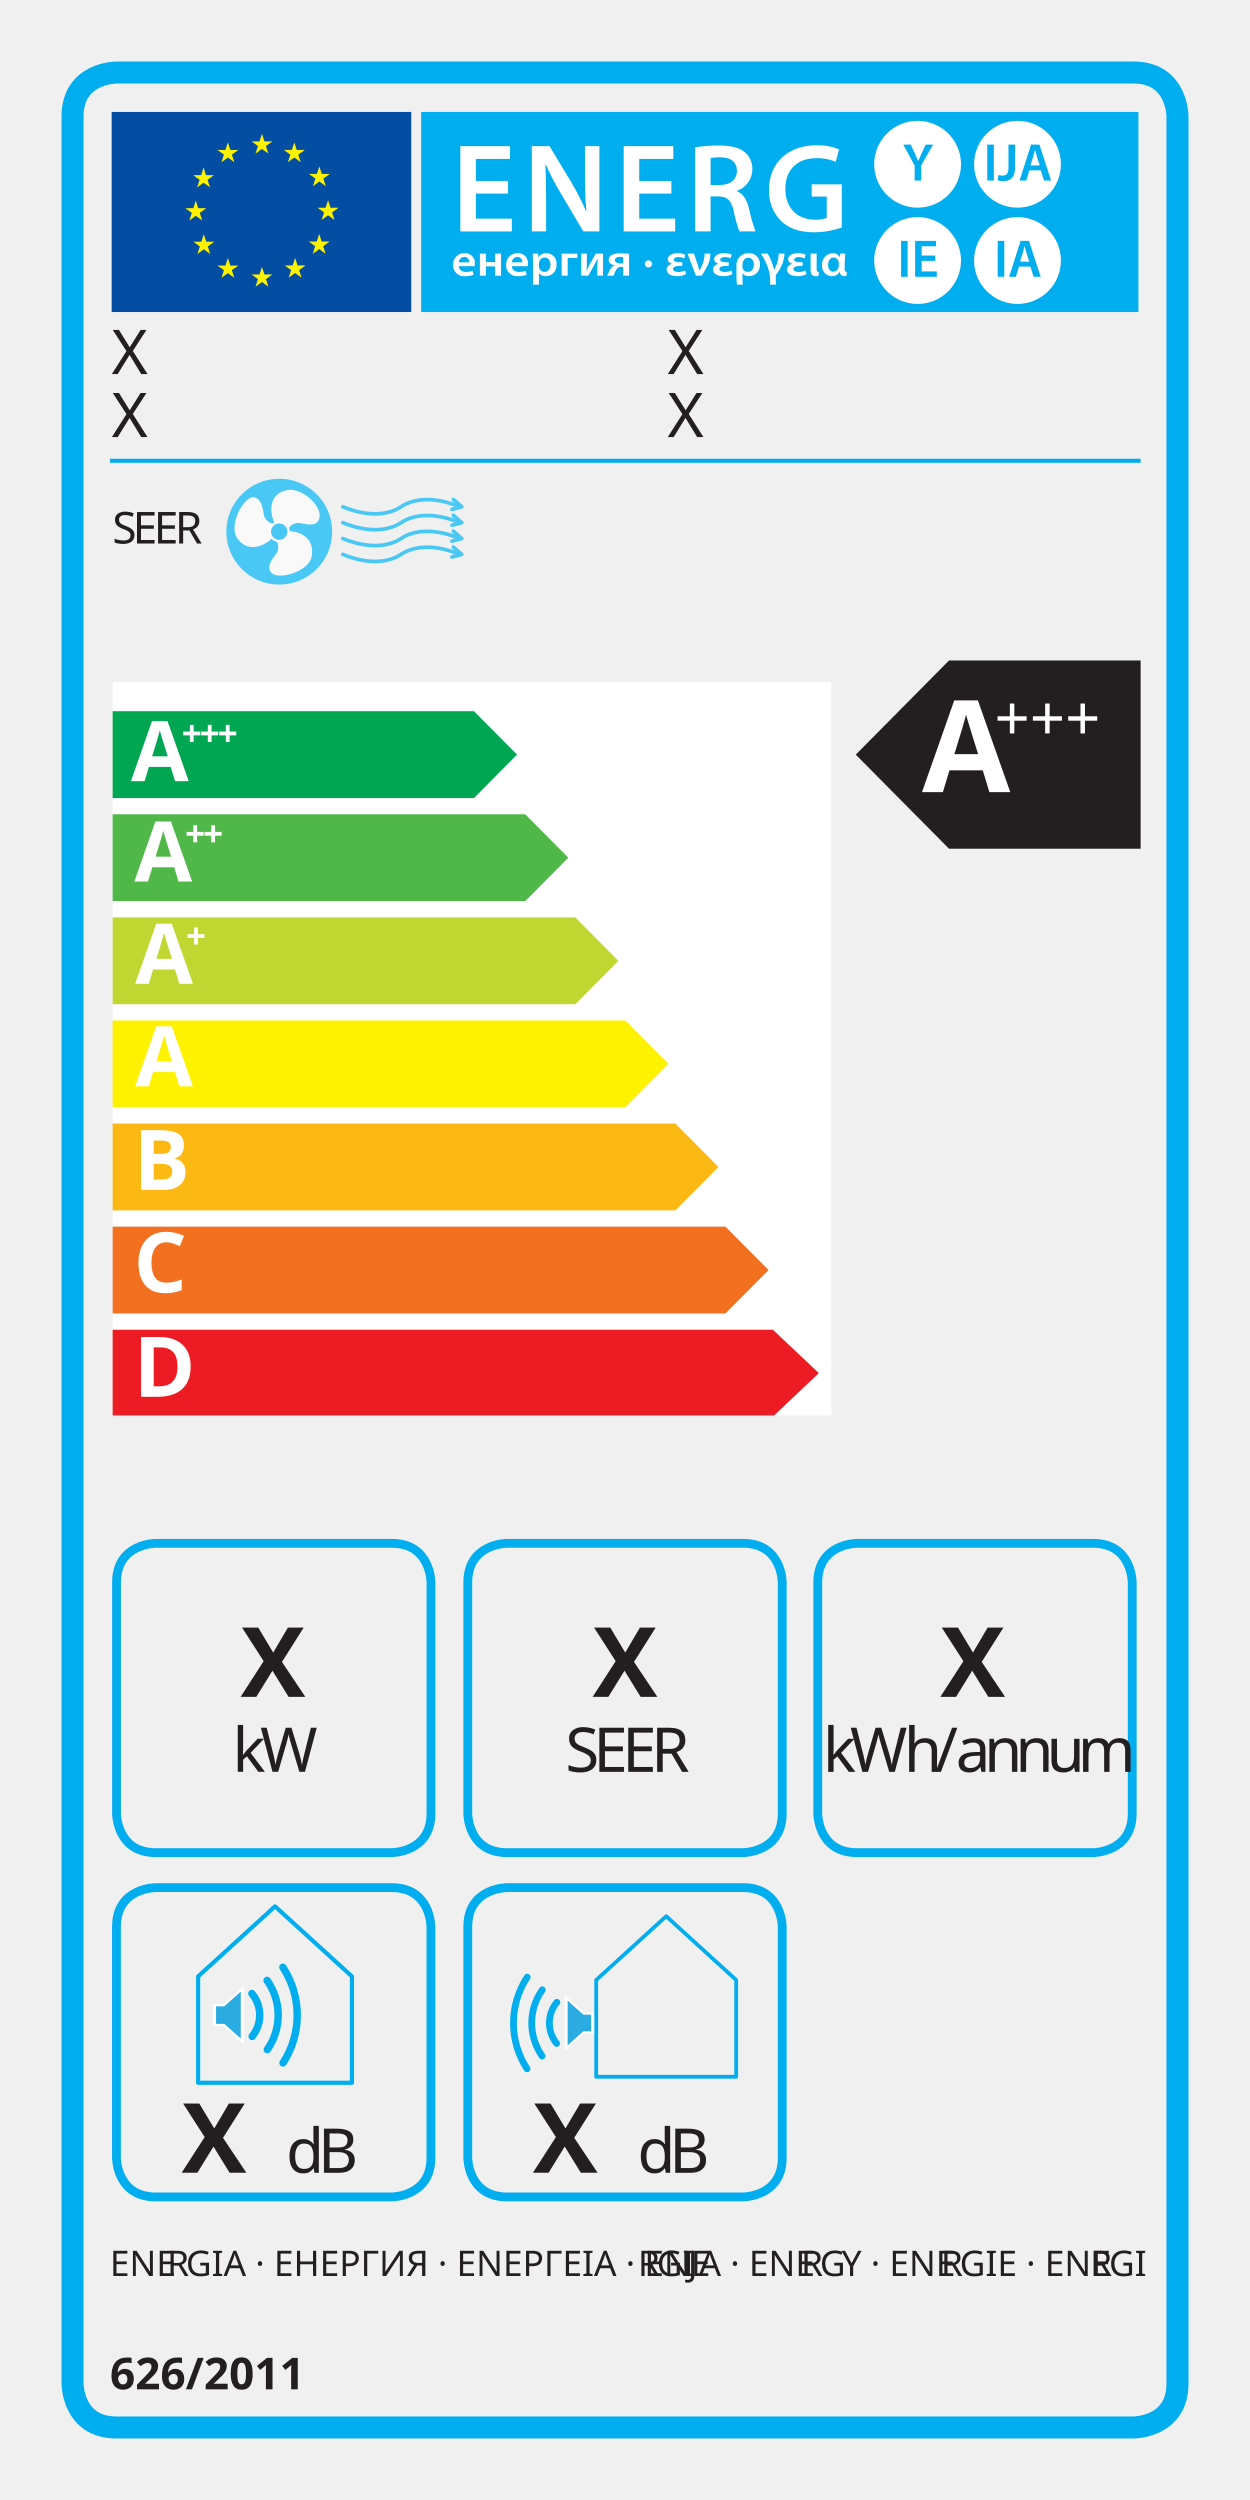
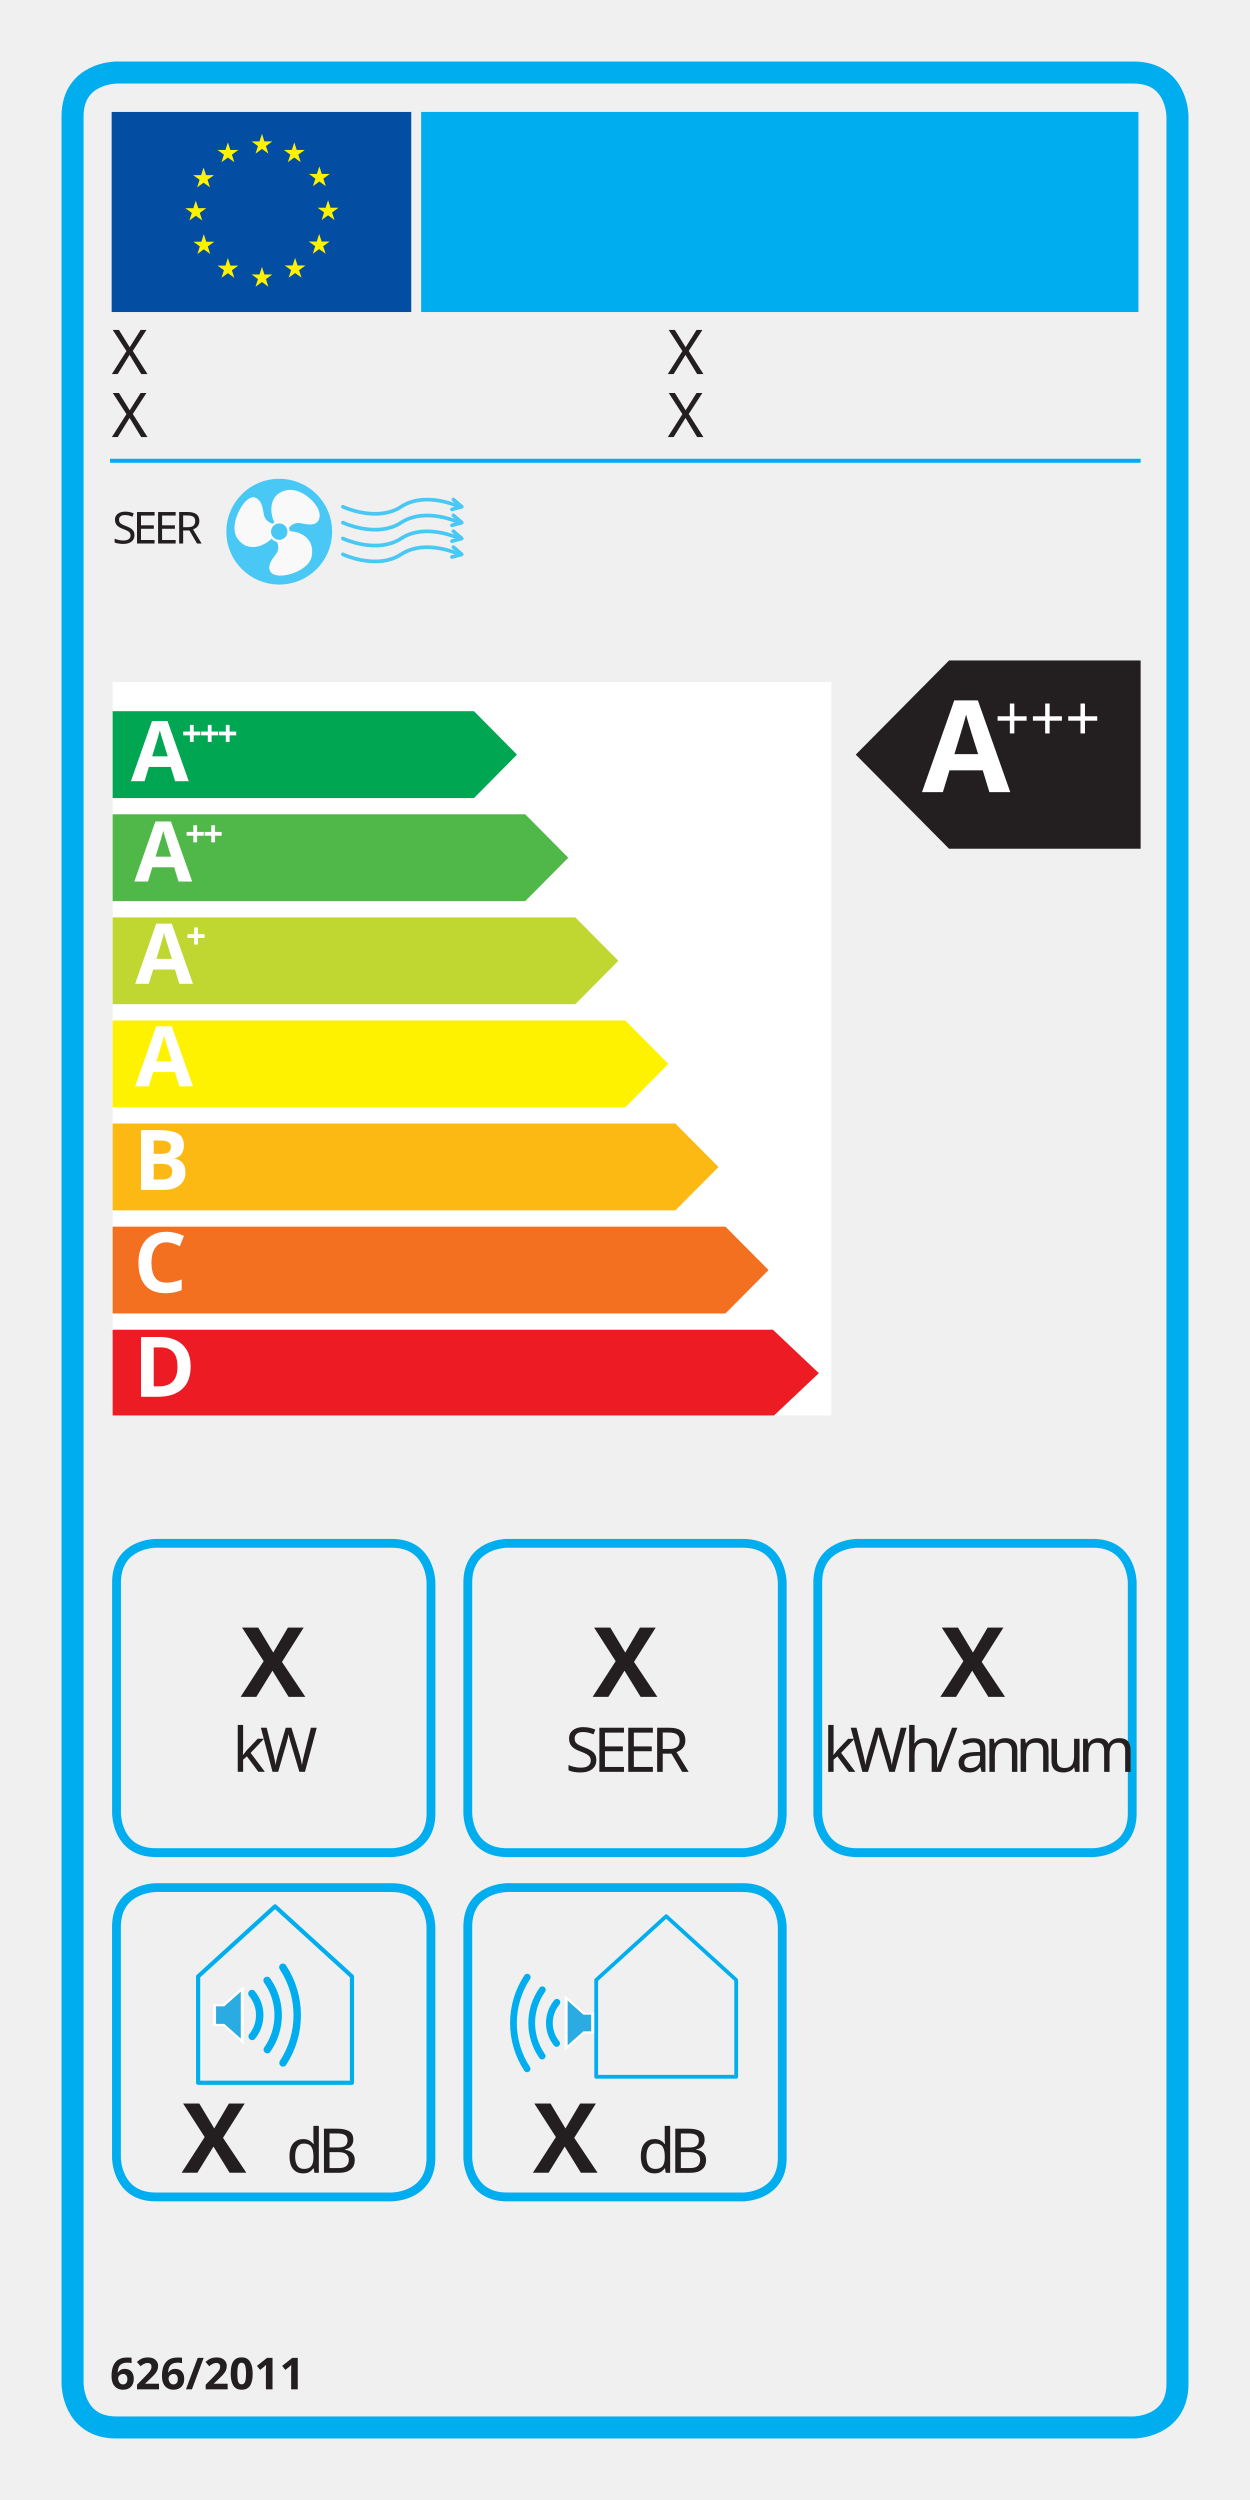
<svg xmlns="http://www.w3.org/2000/svg" id="Layer_1" data-name="Layer 1" width="100mm" height="200mm" viewBox="0 0 283.46 566.93" data-rating-increment="23.3666" data-supplier-model-chars-per-row="15">
  <defs>
    <style>
      .cls-1, .cls-10, .cls-12, .cls-13, .cls-14, .cls-15, .cls-18, .cls-19, .cls-20, .cls-21, .cls-22, .cls-23, .cls-29, .cls-43, .cls-45, .cls-52, .cls-54, .cls-55, .cls-56, .cls-8 {
        fill: none;
      }

      .cls-2, .cls-39 {
        font-size: 8px;
      }

      .cls-16, .cls-2, .cls-57, .cls-59, .cls-6, .cls-62, .cls-65 {
        fill: #231f20;
      }

      .cls-16, .cls-2, .cls-57, .cls-59, .cls-64 {
        font-family: Calibri;
      }

      .cls-3 {
        letter-spacing: -0.009em;
      }

      .cls-4 {
        letter-spacing: -0.017em;
      }

      .cls-5 {
        letter-spacing: -0.015em;
      }

      .cls-57, .cls-6 {
        font-size: 10px;
      }

      .cls-37, .cls-38, .cls-39, .cls-6, .cls-63, .cls-65 {
        font-family: Calibri-Bold, Calibri;
        font-weight: 700;
      }

      .cls-7 {
        clip-path: url(#clip-path);
      }

      .cls-13, .cls-14, .cls-18, .cls-21, .cls-23, .cls-29, .cls-8 {
        stroke: #00aeef;
      }

      .cls-8 {
        stroke-width: 2px;
      }

      .cls-9 {
        clip-path: url(#clip-path-2);
      }

      .cls-10, .cls-15, .cls-19, .cls-22, .cls-52 {
        stroke: #fff;
      }

      .cls-10 {
        stroke-width: 0.753px;
      }

      .cls-11 {
        fill: #2aace3;
      }

      .cls-12, .cls-20 {
        stroke: #2aace3;
      }

      .cls-12 {
        stroke-width: 0.606px;
      }

      .cls-13, .cls-14, .cls-18, .cls-21, .cls-55, .cls-56 {
        stroke-linecap: round;
      }

      .cls-13, .cls-14, .cls-18, .cls-21, .cls-45, .cls-55, .cls-56 {
        stroke-linejoin: round;
      }

      .cls-13 {
        stroke-width: 1.533px;
      }

      .cls-14 {
        stroke-width: 0.863px;
      }

      .cls-15 {
        stroke-width: 0.792px;
      }

      .cls-16, .cls-59, .cls-64 {
        font-size: 14px;
      }

      .cls-17 {
        clip-path: url(#clip-path-4);
      }

      .cls-18 {
        stroke-width: 0.948px;
      }

      .cls-19 {
        stroke-width: 0.827px;
      }

      .cls-20 {
        stroke-width: 0.666px;
      }

      .cls-21 {
        stroke-width: 1.684px;
      }

      .cls-22 {
        stroke-width: 0.871px;
      }

      .cls-23 {
        stroke-width: 0.911px;
      }

      .cls-24 {
        fill: #034ea2;
      }

      .cls-25 {
        fill: #00aeef;
      }

      .cls-26 {
        fill: #fff200;
      }

      .cls-27, .cls-37, .cls-38, .cls-39, .cls-63, .cls-64 {
        fill: #fff;
      }

      .cls-28 {
        clip-path: url(#clip-path-6);
      }

      .cls-29 {
        stroke-width: 5px;
      }

      .cls-30 {
        fill: #00a651;
      }

      .cls-31 {
        fill: #50b848;
      }

      .cls-32 {
        fill: #bfd730;
      }

      .cls-33 {
        fill: #fdb913;
      }

      .cls-34 {
        fill: #f37021;
      }

      .cls-35 {
        fill: #ed1c24;
      }

      .cls-36 {
        clip-path: url(#clip-path-9);
      }

      .cls-37 {
        font-size: 17px;
      }

      .cls-38 {
        font-size: 19px;
      }

      .cls-40 {
        letter-spacing: 0.01em;
      }

      .cls-41 {
        clip-path: url(#clip-path-12);
      }

      .cls-42 {
        fill: #49c8f5;
      }

      .cls-43, .cls-55 {
        stroke: #49c8f5;
      }

      .cls-43, .cls-54 {
        stroke-width: 0.905px;
      }

      .cls-44 {
        fill: #f9f9fa;
      }

      .cls-45 {
        stroke: #f9f9fa;
        stroke-width: 0.699px;
      }

      .cls-46 {
        opacity: 0.28;
      }

      .cls-47 {
        clip-path: url(#clip-path-13);
      }

      .cls-48 {
        clip-path: url(#clip-path-14);
      }

      .cls-49 {
        clip-path: url(#clip-path-15);
      }

      .cls-50 {
        clip-path: url(#clip-path-16);
      }

      .cls-51 {
        clip-path: url(#clip-path-17);
      }

      .cls-52 {
        stroke-width: 0.504px;
      }

      .cls-53 {
        fill: #f05327;
      }

      .cls-54 {
        stroke: #f05327;
      }

      .cls-55, .cls-56 {
        stroke-width: 0.839px;
      }

      .cls-56 {
        stroke: #f05427;
      }

      .cls-58 {
        letter-spacing: -0.01em;
      }

      .cls-59 {
        letter-spacing: -0.02em;
      }

      .cls-60 {
        letter-spacing: 0em;
      }

      .cls-61 {
        letter-spacing: -0.019em;
      }

      .cls-63 {
        font-size: 29px;
      }

      .cls-65 {
        font-size: 22px;
      }
    </style>
    <clipPath id="clip-path">
      <rect class="cls-1" y="0.001" width="283.465" height="566.929" />
    </clipPath>
    <clipPath id="clip-path-2">
      <rect class="cls-1" x="115.667" y="433.538" width="51.709" height="37.843" />
    </clipPath>
    <clipPath id="clip-path-4">
      <rect class="cls-1" x="41.849" y="431.834" width="38.439" height="41.31" />
    </clipPath>
    <clipPath id="clip-path-6">
      <rect class="cls-1" x="25.301" y="25.261" width="232.863" height="45.561" />
    </clipPath>
    <clipPath id="clip-path-9">
      <rect class="cls-1" x="25.54" y="154.666" width="162.964" height="166.317" />
    </clipPath>
    <clipPath id="clip-path-12">
      <rect class="cls-1" x="49.963" y="107.716" width="55.183" height="26.095" />
    </clipPath>
    <clipPath id="clip-path-13">
      <rect class="cls-1" x="53.514" y="113.104" width="8.085" height="10.604" />
    </clipPath>
    <clipPath id="clip-path-14">
      <rect class="cls-1" x="61.887" y="111.37" width="10.408" height="7.661" />
    </clipPath>
    <clipPath id="clip-path-15">
      <rect class="cls-1" x="61.887" y="111.371" width="10.408" height="7.66" />
    </clipPath>
    <clipPath id="clip-path-16">
      <rect class="cls-1" x="61.772" y="120.772" width="8.662" height="9.544" />
    </clipPath>
    <clipPath id="clip-path-17">
      <rect class="cls-1" x="61.772" y="120.773" width="8.661" height="9.543" />
    </clipPath>
  </defs>
-   <text class="cls-2" transform="translate(24.91344 516.1348)">ENE<tspan class="cls-3" x="12.977" y="0">R</tspan>
-     <tspan x="17.246" y="0">GIA · ЕНЕРГИЯ · ΕΝΕΡΓΕΙΑ · ENE</tspan>
-     <tspan class="cls-3" x="119.75" y="0">R</tspan>
-     <tspan x="124.02" y="0">GI</tspan>
-     <tspan class="cls-4" x="131.082" y="0">J</tspan>
-     <tspan x="133.496" y="0">A · ENE</tspan>
-     <tspan class="cls-3" x="156.738" y="0">R</tspan>
-     <tspan class="cls-5" x="161.008" y="0">G</tspan>
-     <tspan x="165.938" y="0">Y · ENE</tspan>
-     <tspan class="cls-3" x="188.449" y="0">R</tspan>
-     <tspan x="192.719" y="0">GIE · ENE</tspan>
-     <tspan class="cls-3" x="222.301" y="0">R</tspan>
-     <tspan x="226.57" y="0">GI</tspan>
-   </text>
  <text class="cls-6" transform="translate(24.94531 541.8314)">626/2011</text>
  <rect class="cls-1" y="0.001" width="283.465" height="566.929" />
  <g class="cls-7">
    <path class="cls-8" d="M114.96,428.06s-8.883,0-8.883,8.883v52.377s0,8.883,8.883,8.883h53.545s8.883,0,8.883-8.883v-52.377s0-8.883-8.883-8.883Z" />
  </g>
  <g class="cls-9">
    <path class="cls-10" d="M143.15,417.785q-1.312-1.17-2.622-2.339h-1.871v-3.737h1.871q1.31-1.169,2.622-2.339l1.085-.965v10.348Z" />
    <path class="cls-11" d="M142.819,416.968q-1.058-.944-2.112-1.884h-1.506v-3.011h1.506q1.054-.941,2.112-1.884l.874-.778v8.335Z" />
    <path class="cls-12" d="M142.819,416.968q-1.058-.944-2.112-1.884h-1.506v-3.011h1.506q1.054-.941,2.112-1.884l.874-.778v8.335Z" />
    <path class="cls-13" d="M152.683,403.707a17.993,17.993,0,0,1,.032,19.744m-3.285-17.022a12.375,12.375,0,0,1,.041,14.274m-3.175-11.576a6.981,6.981,0,0,1,.059,8.854" />
    <polygon class="cls-14" points="135.197 466.704 135.197 470.951 166.944 470.951 166.944 449.009 151.07 434.545 135.197 449.009 135.197 466.704" />
    <path class="cls-15" d="M129.593,463.182q1.38-1.232,2.761-2.462h1.968v-3.935h-1.968q-1.38-1.228-2.761-2.463l-1.142-1.016v10.895Z" />
    <path class="cls-11" d="M129.942,462.322q1.113-.992,2.224-1.983h1.586v-3.171h-1.586c-.741-.659-1.482-1.323-2.224-1.982l-.92-.821v8.777Z" />
    <path class="cls-12" d="M129.942,462.322q1.113-.992,2.224-1.983h1.586v-3.171h-1.586c-.741-.659-1.482-1.323-2.224-1.982l-.92-.821v8.777Z" />
    <path class="cls-13" d="M119.523,469.148a18.939,18.939,0,0,1,.034-20.788m3.381,17.895a13.025,13.025,0,0,1,.044-15.028m3.237,12.162a7.352,7.352,0,0,1,.062-9.323" />
  </g>
  <text class="cls-16" transform="translate(144.5479 492.7259)">d</text>
  <text class="cls-16" transform="translate(151.7715 492.7259)">B</text>
  <g class="cls-7">
    <path class="cls-8" d="M35.29,428.06s-8.883,0-8.883,8.883v52.377s0,8.883,8.883,8.883H88.835s8.883,0,8.883-8.883v-52.377s0-8.883-8.883-8.883Z" />
  </g>
  <g class="cls-17">
    <polygon class="cls-18" points="44.926 467.649 44.926 472.316 79.814 472.316 79.814 448.203 62.369 432.308 44.926 448.203 44.926 467.649" />
    <path class="cls-19" d="M53.666,461.589q-1.442-1.286-2.882-2.571h-2.055v-4.106h2.055q1.44-1.284,2.882-2.57l1.192-1.062v11.373Z" />
    <path class="cls-11" d="M53.302,460.691q-1.163-1.036-2.321-2.071h-1.655v-3.309h1.655q1.159-1.032,2.321-2.069l.961-.856v9.16Z" />
    <path class="cls-20" d="M53.302,460.691q-1.163-1.036-2.321-2.071h-1.655v-3.309h1.655q1.159-1.032,2.321-2.069l.961-.856v9.16Z" />
    <path class="cls-21" d="M64.142,446.118a19.769,19.769,0,0,1,.035,21.697m-3.61-18.706a13.595,13.595,0,0,1,.045,15.686m-3.489-12.721a7.672,7.672,0,0,1,.064,9.73" />
    <polygon class="cls-18" points="44.926 515.348 44.926 520.015 79.814 520.015 79.814 495.902 62.369 480.007 44.926 495.902 44.926 515.348" />
    <path class="cls-22" d="M38.768,511.478q1.516-1.353,3.034-2.706h2.163v-4.324h-2.163q-1.515-1.35-3.034-2.706l-1.255-1.118v11.973Z" />
    <path class="cls-11" d="M39.151,510.532q1.222-1.09,2.444-2.18h1.743v-3.484h-1.743c-.814-.724-1.629-1.454-2.444-2.178l-1.011-.902v9.645Z" />
    <path class="cls-20" d="M39.151,510.532q1.222-1.09,2.444-2.18h1.743v-3.484h-1.743c-.814-.724-1.629-1.454-2.444-2.178l-1.011-.902v9.645Z" />
    <path class="cls-21" d="M27.7,518.033a20.817,20.817,0,0,1,.037-22.844m3.717,19.665a14.312,14.312,0,0,1,.048-16.514m3.557,13.365a8.078,8.078,0,0,1,.068-10.245" />
  </g>
  <text class="cls-16" transform="translate(64.87842 492.7259)">d</text>
  <text class="cls-16" transform="translate(72.10254 492.7259)">B</text>
  <g class="cls-7">
    <line class="cls-23" x1="24.945" y1="104.49" x2="258.656" y2="104.49" />
    <rect class="cls-24" x="25.319" y="25.384" width="67.936" height="45.374" />
    <rect class="cls-25" x="95.502" y="25.384" width="162.662" height="45.374" />
    <polygon class="cls-26" points="73.324 40.51 74.784 39.45 72.979 39.45 72.421 37.733 71.863 39.45 70.058 39.45 71.519 40.51 70.961 42.228 72.422 41.167 73.882 42.228 73.324 40.51" />
    <polygon class="cls-26" points="67.639 35.066 69.099 34.005 67.294 34.005 66.736 32.288 66.178 34.005 64.373 34.005 65.834 35.066 65.276 36.783 66.736 35.722 68.197 36.783 67.639 35.066" />
    <polygon class="cls-26" points="60.305 33.119 61.766 32.058 59.96 32.058 59.403 30.341 58.844 32.058 57.039 32.058 58.5 33.119 57.942 34.836 59.403 33.775 60.863 34.836 60.305 33.119" />
    <polygon class="cls-26" points="52.581 35.066 54.041 34.005 52.236 34.005 51.678 32.288 51.12 34.005 49.315 34.005 50.776 35.066 50.218 36.783 51.678 35.722 53.139 36.783 52.581 35.066" />
    <polygon class="cls-26" points="47.064 40.777 48.524 39.716 46.719 39.716 46.161 37.999 45.603 39.716 43.798 39.716 45.259 40.777 44.701 42.494 46.161 41.433 47.622 42.494 47.064 40.777" />
    <polygon class="cls-26" points="45.302 48.281 46.762 47.22 44.957 47.22 44.399 45.503 43.841 47.22 42.036 47.22 43.497 48.281 42.939 49.998 44.399 48.937 45.86 49.998 45.302 48.281" />
    <polygon class="cls-26" points="47.119 55.884 48.58 54.823 46.774 54.823 46.216 53.106 45.658 54.823 43.853 54.823 45.314 55.884 44.756 57.601 46.216 56.54 47.677 57.601 47.119 55.884" />
    <polygon class="cls-26" points="52.581 61.287 54.041 60.226 52.236 60.226 51.678 58.509 51.12 60.226 49.315 60.226 50.776 61.287 50.218 63.004 51.678 61.943 53.139 63.004 52.581 61.287" />
    <polygon class="cls-26" points="60.305 63.299 61.765 62.238 59.96 62.238 59.402 60.521 58.844 62.238 57.039 62.238 58.5 63.299 57.942 65.016 59.403 63.955 60.863 65.016 60.305 63.299" />
    <polygon class="cls-26" points="67.819 61.259 69.28 60.198 67.474 60.198 66.916 58.481 66.358 60.198 64.553 60.198 66.013 61.259 65.456 62.976 66.916 61.915 68.377 62.976 67.819 61.259" />
    <polygon class="cls-26" points="73.285 55.835 74.745 54.774 72.94 54.774 72.382 53.057 71.824 54.774 70.019 54.774 71.48 55.835 70.921 57.552 72.383 56.491 73.843 57.552 73.285 55.835" />
    <polygon class="cls-26" points="75.298 48.176 76.757 47.115 74.952 47.115 74.394 45.398 73.837 47.115 72.031 47.115 73.493 48.176 72.934 49.893 74.396 48.832 75.855 49.893 75.298 48.176" />
-     <polygon class="cls-27" points="115.204 43.903 107.916 43.903 107.916 49.584 116.065 49.584 116.065 52.482 104.387 52.482 104.387 33.143 115.634 33.143 115.634 36.041 107.916 36.041 107.916 41.034 115.204 41.034 115.204 43.903" />
-   </g>
-   <g class="cls-28">
-     <path class="cls-27" d="M120.599,52.482v-19.339h4.017l4.992,8.292a53.34,53.34,0,0,1,3.3,6.485h.057c-.229-2.582-.315-5.079-.315-8.034v-6.743h3.27v19.339h-3.643l-5.05-8.522a63.899,63.899,0,0,1-3.472-6.656l-.086.029c.143,2.496.172,5.049.172,8.234v6.915Z" />
-     <polygon class="cls-27" points="152.246 43.903 144.958 43.903 144.958 49.584 153.107 49.584 153.107 52.482 141.429 52.482 141.429 33.143 152.676 33.143 152.676 36.041 144.958 36.041 144.958 41.034 152.246 41.034 152.246 43.903" />
-     <path class="cls-27" d="M157.639,33.402a33.45,33.45,0,0,1,5.337-.402c2.783,0,4.677.459,5.968,1.549a4.897,4.897,0,0,1,1.664,3.874,5.159,5.159,0,0,1-3.5,4.849v.086c1.377.516,2.209,1.865,2.697,3.73a38.478,38.478,0,0,0,1.521,5.394h-3.644a27.21,27.21,0,0,1-1.291-4.562c-.546-2.525-1.464-3.328-3.472-3.386H161.14v7.948h-3.501Zm3.501,8.55h2.094c2.382,0,3.874-1.263,3.874-3.185,0-2.123-1.492-3.099-3.788-3.099a10.054,10.054,0,0,0-2.18.173Z" />
-     <path class="cls-27" d="M190.893,51.592a19.158,19.158,0,0,1-6.226,1.09c-3.271,0-5.739-.832-7.575-2.582a9.579,9.579,0,0,1-2.697-7.116c0-6.111,4.361-10.042,10.76-10.042a12.834,12.834,0,0,1,5.135.918l-.775,2.841a10.411,10.411,0,0,0-4.389-.832c-4.132,0-7.03,2.439-7.03,6.943,0,4.39,2.697,7.001,6.714,7.001a6.761,6.761,0,0,0,2.669-.402v-4.82h-3.415V41.808h6.829Z" />
-     <path class="cls-27" d="M104.04,60.37c.033.904.795,1.294,1.656,1.294a4.336,4.336,0,0,0,1.491-.226l.199.873a5.398,5.398,0,0,1-1.878.318,2.468,2.468,0,0,1-2.771-2.536,2.553,2.553,0,0,1,2.628-2.691,2.226,2.226,0,0,1,2.319,2.434,2.803,2.803,0,0,1-.045.534Zm2.363-.883a1.099,1.099,0,0,0-1.115-1.222,1.277,1.277,0,0,0-1.248,1.222Z" />
-     <polygon class="cls-27" points="110.178 57.516 110.178 59.426 112.254 59.426 112.254 57.516 113.612 57.516 113.612 62.517 112.254 62.517 112.254 60.411 110.178 60.411 110.178 62.517 108.82 62.517 108.82 57.516 110.178 57.516" />
-     <path class="cls-27" d="M116.073,60.37c.034.904.795,1.294,1.657,1.294a4.33,4.33,0,0,0,1.49-.226l.199.873a5.392,5.392,0,0,1-1.877.318,2.469,2.469,0,0,1-2.772-2.536,2.553,2.553,0,0,1,2.628-2.691,2.226,2.226,0,0,1,2.319,2.434,2.91,2.91,0,0,1-.044.534Zm2.363-.883a1.099,1.099,0,0,0-1.115-1.222,1.277,1.277,0,0,0-1.248,1.222Z" />
-     <path class="cls-27" d="M120.864,59.179c0-.657-.022-1.19-.044-1.663h1.192l.067.77h.022a2.142,2.142,0,0,1,1.843-.883,2.333,2.333,0,0,1,2.264,2.547,2.452,2.452,0,0,1-2.451,2.679,1.816,1.816,0,0,1-1.513-.667h-.022v2.587h-1.358Zm1.358,1.243a1.207,1.207,0,0,0,1.236,1.232c.862,0,1.37-.667,1.37-1.653,0-.883-.464-1.602-1.336-1.602a1.247,1.247,0,0,0-1.215.935,1.068,1.068,0,0,0-.055.318Z" />
-     <polygon class="cls-27" points="130.922 57.516 130.922 58.512 128.725 58.512 128.725 62.517 127.366 62.517 127.366 57.516 130.922 57.516" />
-     <path class="cls-27" d="M133.085,57.516v1.797c0,.791-.033,1.324-.077,2.023h.033c.287-.586.453-.955.729-1.479l1.325-2.341h1.645v5.001h-1.292v-1.787c0-.801.033-1.171.088-2.115h-.044c-.265.595-.441.955-.707,1.437-.419.739-.905,1.643-1.369,2.465h-1.623v-5.001Z" />
-     <path class="cls-27" d="M142.657,62.516h-1.347v-1.981h-.508a1.097,1.097,0,0,0-.828.328,3.192,3.192,0,0,0-.662,1.242,3.799,3.799,0,0,1-.21.411h-1.458a2.517,2.517,0,0,0,.331-.554,4.192,4.192,0,0,1,.806-1.438,1.308,1.308,0,0,1,.641-.339v-.03c-.641-.062-1.402-.452-1.402-1.232a1.26,1.26,0,0,1,.828-1.161,4.684,4.684,0,0,1,1.899-.318,15.441,15.441,0,0,1,1.91.113Zm-1.347-4.22a3.831,3.831,0,0,0-.674-.051c-.596,0-1.203.195-1.203.749,0,.524.673.75,1.203.75.321,0,.497,0,.674-.01Z" />
-     <path class="cls-27" d="M147.061,60.648a.788.788,0,0,1-.828-.811.797.797,0,0,1,.839-.811.811.811,0,1,1,0,1.622Z" />
-     <path class="cls-27" d="M152.415,59.826c-.64-.164-.994-.555-.994-1.047,0-.678.729-1.376,2.264-1.376a3.393,3.393,0,0,1,1.723.38l-.254.811a3.062,3.062,0,0,0-1.303-.298c-.652,0-1.061.247-1.061.596,0,.4.542.564,1.347.575h.586v.841h-.596c-.862.011-1.513.175-1.513.657,0,.473.585.719,1.247.719a3.841,3.841,0,0,0,1.513-.349l.199.842a4.391,4.391,0,0,1-2.043.452c-1.137,0-2.363-.4-2.363-1.53a1.364,1.364,0,0,1,1.248-1.232Z" />
-     <path class="cls-27" d="M157.361,57.516l.861,2.536c.155.442.254.842.387,1.274h.044a8.537,8.537,0,0,0,1.126-3.379v-.431h1.27a2.052,2.052,0,0,1,.033.38c0,1.417-.971,3.091-1.954,4.621h-1.314l-1.911-5.001Z" />
-     <path class="cls-27" d="M162.935,59.826c-.64-.164-.994-.555-.994-1.047,0-.678.729-1.376,2.264-1.376a3.393,3.393,0,0,1,1.723.38l-.254.811a3.063,3.063,0,0,0-1.304-.298c-.651,0-1.06.247-1.06.596,0,.4.542.564,1.347.575h.586v.841h-.596c-.862.011-1.513.175-1.513.657,0,.473.585.719,1.247.719a3.841,3.841,0,0,0,1.513-.349l.199.842a4.391,4.391,0,0,1-2.043.452c-1.137,0-2.363-.4-2.363-1.53a1.364,1.364,0,0,1,1.248-1.232Z" />
-     <path class="cls-27" d="M168.367,62.034v.708a12.723,12.723,0,0,0,.077,1.807h-1.314a8.672,8.672,0,0,1-.121-1.786v-2.29a2.81,2.81,0,0,1,.916-2.413,2.689,2.689,0,0,1,1.833-.657,2.427,2.427,0,0,1,2.573,2.567,2.477,2.477,0,0,1-2.484,2.66,1.797,1.797,0,0,1-1.458-.596Zm0-1.499a1.585,1.585,0,0,0,.033.328,1.252,1.252,0,0,0,1.192.791c.862,0,1.358-.708,1.358-1.653,0-.883-.474-1.561-1.28-1.561-.685,0-1.303.555-1.303,1.705Z" />
-     <path class="cls-27" d="M174.626,64.549a10.572,10.572,0,0,0-.188-2.885,13.464,13.464,0,0,0-1.877-4.148h1.524a11.633,11.633,0,0,1,1.436,3.635h.044a7.771,7.771,0,0,0,1.016-3.235c0-.195-.012-.298-.012-.4h1.293a2.007,2.007,0,0,1,.021.37,8.499,8.499,0,0,1-1.899,4.404.4.4,0,0,0-.066.247c.022.503.022,1.324.033,2.012Z" />
-     <path class="cls-27" d="M179.715,59.826c-.64-.164-.994-.555-.994-1.047,0-.678.729-1.376,2.264-1.376a3.387,3.387,0,0,1,1.722.38l-.254.811a3.057,3.057,0,0,0-1.302-.298c-.652,0-1.061.247-1.061.596,0,.4.542.564,1.347.575h.586v.841h-.596c-.862.011-1.513.175-1.513.657,0,.473.585.719,1.247.719a3.841,3.841,0,0,0,1.513-.349l.199.842a4.391,4.391,0,0,1-2.043.452c-1.137,0-2.363-.4-2.363-1.53a1.364,1.364,0,0,1,1.248-1.232Z" />
-     <path class="cls-27" d="M185.192,61.11c0,.41.132.575.508.555l-.077.882a1.778,1.778,0,0,1-.586.082c-.728,0-1.214-.287-1.214-1.396v-3.717h1.369Z" />
-     <path class="cls-27" d="M191.684,57.516c-.067.678-.155,2.218-.155,3.409,0,.565.188.76.519.75l-.088.893a1.728,1.728,0,0,1-.475.062.998.998,0,0,1-1.049-.976h-.033a2.007,2.007,0,0,1-1.778.976,2.279,2.279,0,0,1-2.22-2.516,2.558,2.558,0,0,1,2.43-2.711,1.667,1.667,0,0,1,1.546.873h.044c.033-.308.077-.544.121-.76Zm-3.898,2.557c0,.842.464,1.55,1.204,1.55a1.35,1.35,0,0,0,1.192-1.078,3.26,3.26,0,0,0,.044-.585,2.081,2.081,0,0,0-.033-.472,1.232,1.232,0,0,0-1.137-1.109c-.762,0-1.27.749-1.27,1.684Z" />
-     <path class="cls-27" d="M198.237,37.247a9.845,9.845,0,1,1,9.846,9.845,9.846,9.846,0,0,1-9.846-9.845" />
-     <path class="cls-25" d="M207.412,40.938v-3.394l-2.573-4.747h1.691l.979,2.09c.277.603.483,1.063.7,1.618h.024c.206-.519.435-1.027.713-1.618l.978-2.09h1.679l-2.705,4.711v3.43Z" />
-     <path class="cls-27" d="M220.889,37.247a9.845,9.845,0,1,1,9.846,9.845,9.846,9.846,0,0,1-9.846-9.845" />
-     <path class="cls-27" d="M198.237,59.078a9.845,9.845,0,1,1,9.846,9.845,9.846,9.846,0,0,1-9.846-9.845" />
-     <rect class="cls-25" x="204.332" y="54.628" width="1.486" height="8.141" />
-     <polygon class="cls-25" points="212.074 59.157 209.006 59.157 209.006 61.548 212.437 61.548 212.437 62.769 207.521 62.769 207.521 54.627 212.255 54.627 212.255 55.847 209.006 55.847 209.006 57.949 212.074 57.949 212.074 59.157" />
-     <path class="cls-27" d="M220.889,59.078a9.845,9.845,0,1,1,9.846,9.845,9.846,9.846,0,0,1-9.846-9.845" />
-     <rect class="cls-25" x="223.884" y="32.797" width="1.486" height="8.141" />
-     <path class="cls-25" d="M228.692,32.797h1.486v5.278c0,2.247-1.087,2.996-2.706,2.996a3.956,3.956,0,0,1-1.244-.193l.181-1.196a3.269,3.269,0,0,0,.918.145c.846,0,1.365-.387,1.365-1.8Z" />
-     <path class="cls-25" d="M233.44,38.63l-.701,2.307h-1.534l2.61-8.141h1.896l2.645,8.141h-1.594l-.737-2.307Zm2.331-1.123-.64-2.005c-.157-.495-.29-1.051-.411-1.522h-.024c-.121.471-.242,1.039-.386,1.522l-.629,2.005Z" />
-     <rect class="cls-25" x="226.252" y="54.628" width="1.486" height="8.141" />
-     <path class="cls-25" d="M231.073,60.462l-.701,2.307h-1.534l2.609-8.141h1.897l2.645,8.141h-1.595l-.737-2.307Zm2.331-1.123-.64-2.005c-.158-.496-.291-1.051-.411-1.522h-.025c-.12.471-.241,1.038-.386,1.522l-.628,2.005Z" />
  </g>
  <g class="cls-7">
    <path class="cls-29" d="M26.371,16.451s-9.921,0-9.921,9.921v514.187s0,9.922,9.921,9.922H257.094s9.921,0,9.921-9.922V26.372s0-9.921-9.921-9.921Z" />
  </g>
  <g class="cls-7">
    <rect class="cls-27" x="25.54" y="154.666" width="162.964" height="166.317" />
    <polygon class="cls-30" points="25.54 161.282 25.54 180.974 107.487 180.974 117.239 171.128 107.487 161.282 25.54 161.282" />
    <polygon class="cls-31" points="25.54 184.66 25.54 204.351 119.107 204.351 128.871 194.506 119.107 184.66 25.54 184.66" />
    <polygon class="cls-32" points="25.54 208.037 25.54 227.73 130.456 227.73 140.223 217.884 130.456 208.037 25.54 208.037" />
    <polygon class="cls-26" points="25.54 231.416 25.54 251.105 141.806 251.105 151.575 241.259 141.806 231.416 25.54 231.416" />
    <polygon class="cls-33" points="25.54 254.792 25.54 274.482 153.155 274.482 162.929 264.639 153.155 254.792 25.54 254.792" />
    <polygon class="cls-34" points="25.54 278.168 25.54 297.861 164.504 297.861 174.283 288.015 164.504 278.168 25.54 278.168" />
    <polygon class="cls-35" points="25.54 301.544 25.54 320.983 175.536 320.983 185.69 311.391 175.271 301.544 25.54 301.544" />
  </g>
  <g class="cls-36">
    <path class="cls-27" d="M236.191,174.019l-.865,3.131h-2.842l3.707-12.201h3.597l3.762,12.201h-2.953l-.935-3.131Zm3.076-2.064-.756-2.589c-.217-.724-.432-1.63-.613-2.353h-.035c-.178.723-.36,1.647-.557,2.353l-.721,2.589Z" />
    <path class="cls-27" d="M232.576,188.517a21.712,21.712,0,0,1,3.545-.253,6.658,6.658,0,0,1,3.58.688,2.657,2.657,0,0,1,1.455,2.389,2.757,2.757,0,0,1-1.994,2.608v.036a3.048,3.048,0,0,1,2.408,3.006,3.259,3.259,0,0,1-1.258,2.589c-.88.706-2.357,1.104-4.769,1.104a20.957,20.957,0,0,1-2.967-.182Zm2.715,4.671h.9c1.442,0,2.215-.598,2.215-1.502,0-.924-.703-1.412-1.943-1.412a7.393,7.393,0,0,0-1.172.072Zm0,5.413a8.232,8.232,0,0,0,1.064.038c1.239,0,2.338-.489,2.338-1.756,0-1.234-1.099-1.72-2.464-1.72h-.938Z" />
    <path class="cls-27" d="M241.541,223.617a7.674,7.674,0,0,1-3.115.545c-4.192,0-6.348-2.643-6.348-6.12,0-4.163,2.949-6.481,6.617-6.481a7.155,7.155,0,0,1,2.989.542l-.559,2.192a5.886,5.886,0,0,0-2.303-.454,4.013,4.013,0,0,0,.018,8.021,6.84,6.84,0,0,0,2.285-.398Z" />
    <path class="cls-27" d="M231.798,235.327a24.633,24.633,0,0,1,3.707-.252,7.755,7.755,0,0,1,4.965,1.304,5.406,5.406,0,0,1,2.051,4.596,6.193,6.193,0,0,1-2.016,4.943,8.654,8.654,0,0,1-5.592,1.576,23.54,23.54,0,0,1-3.115-.182Zm2.754,9.958a4.867,4.867,0,0,0,.953.056c2.485.017,4.102-1.36,4.102-4.275a3.487,3.487,0,0,0-3.813-3.873,5.566,5.566,0,0,0-1.242.109Z" />
    <polygon class="cls-27" points="238.953 265.512 234.492 265.512 234.492 268.409 239.474 268.409 239.474 270.671 231.74 270.671 231.74 258.469 239.223 258.469 239.223 260.734 234.492 260.734 234.492 263.268 238.953 263.268 238.953 265.512" />
    <polygon class="cls-27" points="232.242 281.874 239.654 281.874 239.654 284.139 234.992 284.139 234.992 286.925 239.346 286.925 239.346 289.172 234.992 289.172 234.992 294.076 232.242 294.076 232.242 281.874" />
    <path class="cls-27" d="M242.795,316.819a13.512,13.512,0,0,1-4.049.688,6.735,6.735,0,0,1-4.931-1.649,5.93,5.93,0,0,1-1.708-4.435c.018-4.055,2.95-6.373,6.926-6.373a8.291,8.291,0,0,1,3.364.598l-.575,2.209a6.682,6.682,0,0,0-2.824-.524,3.976,3.976,0,1,0,1.151,7.766v-2.554h-1.872v-2.154h4.518Z" />
    <path class="cls-27" d="M235.825,151.517l-.864,3.114h-2.828l3.692-12.135h3.6l3.782,12.135h-2.971l-.937-3.114Zm3.078-2.053-.756-2.575c-.216-.72-.432-1.62-.612-2.341h-.036c-.18.721-.361,1.639-.558,2.341l-.721,2.575Z" />
    <polygon class="cls-27" points="248.22 144.419 248.22 147.033 250.726 147.033 250.726 148.149 248.22 148.149 248.22 150.799 247.044 150.799 247.044 148.149 244.537 148.149 244.537 147.033 247.044 147.033 247.044 144.419 248.22 144.419" />
  </g>
  <g class="cls-36">
    <text class="cls-37" transform="translate(25.84424 177.1497)"> </text>
  </g>
  <text class="cls-38" transform="translate(29.6875 177.1497)">A</text>
  <text class="cls-39" transform="translate(41.2002 169.1497)">
    <tspan class="cls-40">+</tspan>
    <tspan x="4.064" y="0">+</tspan>
  </text>
  <text class="cls-39" transform="translate(49.34424 169.1497)">+</text>
  <g class="cls-36">
    <text class="cls-37" transform="translate(208.0635 215.8392)">
      <tspan xml:space="preserve"> A</tspan>
    </text>
    <text class="cls-39" transform="translate(222.208 208.8392)">+</text>
  </g>
  <text class="cls-37" transform="translate(26.62012 199.9095)"> </text>
  <text class="cls-38" transform="translate(30.46289 199.9095)">A</text>
  <text class="cls-39" transform="translate(41.97607 191.9095)">+</text>
  <text class="cls-39" transform="translate(46.04834 191.9095)">+</text>
  <text class="cls-37" transform="translate(26.80371 223.0911)"> </text>
  <text class="cls-38" transform="translate(30.64648 223.0911)">A</text>
  <text class="cls-39" transform="translate(42.15967 215.0911)">+</text>
  <text class="cls-37" transform="translate(26.80371 246.3489)"> </text>
  <text class="cls-38" transform="translate(30.64648 246.3489)">A</text>
  <text class="cls-37" transform="translate(26.43652 269.845)"> </text>
  <text class="cls-38" transform="translate(30.2793 269.845)">B</text>
  <text class="cls-37" transform="translate(26.43652 293.0765)"> </text>
  <text class="cls-38" transform="translate(30.2793 293.0765)">C</text>
  <text class="cls-37" transform="translate(26.43652 316.7513)"> </text>
  <text class="cls-38" transform="translate(30.2793 316.7513)">D</text>
  <g class="cls-41">
    <path class="cls-42" d="M51.774,120.562a11.547,11.547,0,1,1,11.547,11.551,11.548,11.548,0,0,1-11.547-11.551" />
    <path class="cls-43" d="M51.774,120.562a11.547,11.547,0,1,1,11.547,11.551A11.548,11.548,0,0,1,51.774,120.562Z" />
    <path class="cls-44" d="M65.216,120.794s-.83-.003-2.133,1.889a2.958,2.958,0,0,1-.055,2.943c-.551.897-2.16,2.423-1.434,3.772,1.057,1.962,8.166.025,8.753-3.32.754-4.3-3.169-5.36-5.131-5.284" />
    <path class="cls-45" d="M65.216,120.794s-.83-.003-2.133,1.889a2.958,2.958,0,0,1-.055,2.943c-.551.897-2.16,2.423-1.434,3.772,1.057,1.962,8.166.025,8.753-3.32C71.101,121.778,67.178,120.718,65.216,120.794Z" />
    <path class="cls-44" d="M61.372,121.866a5.018,5.018,0,0,0,.183-2.843,2.957,2.957,0,0,1-2.035-2.127c-.241-1.025-.283-2.978-1.641-3.687-1.944-1.015-5.716,5.625-3.871,8.523,2.23,3.5,6.025,1.57,7.364.134" />
    <path class="cls-45" d="M61.372,121.866a5.018,5.018,0,0,0,.183-2.843,2.957,2.957,0,0,1-2.035-2.127c-.241-1.025-.283-2.978-1.641-3.687-1.944-1.015-5.716,5.625-3.871,8.523C56.238,125.232,60.033,123.302,61.372,121.866Z" />
    <path class="cls-44" d="M62.592,118.45s.436.761,2.642,1.068a2.952,2.952,0,0,1,2.658-1.262c1.049.092,3.247.926,4.016-.398,1.382-2.378-3.447-7.098-6.872-6.356-4.056.879-3.386,5.225-2.444,6.948" />
    <path class="cls-45" d="M62.592,118.45s.436.761,2.642,1.068a2.952,2.952,0,0,1,2.658-1.262c1.049.092,3.247.926,4.016-.398,1.382-2.378-3.447-7.098-6.872-6.356C60.98,112.381,61.65,116.727,62.592,118.45Z" />
    <path class="cls-42" d="M61.201,120.562a2.12,2.12,0,1,1,2.12,2.121,2.12,2.12,0,0,1-2.12-2.121" />
    <path class="cls-52" d="M61.201,120.562a2.12,2.12,0,1,1,2.12,2.121A2.12,2.12,0,0,1,61.201,120.562Z" />
    <path class="cls-53" d="M51.774,156.385a11.547,11.547,0,1,1,11.547,11.551,11.548,11.548,0,0,1-11.547-11.551" />
    <path class="cls-54" d="M51.774,156.385a11.547,11.547,0,1,1,11.547,11.551A11.548,11.548,0,0,1,51.774,156.385Z" />
    <path class="cls-44" d="M65.216,156.616s-.83-.003-2.133,1.889a2.956,2.956,0,0,1-.056,2.943c-.55.897-2.159,2.423-1.433,3.772,1.056,1.962,8.166.025,8.753-3.32.754-4.3-3.169-5.36-5.131-5.284" />
    <path class="cls-45" d="M65.216,156.616s-.83-.003-2.133,1.889a2.956,2.956,0,0,1-.056,2.943c-.55.897-2.159,2.423-1.433,3.772,1.056,1.962,8.166.025,8.753-3.32C71.101,157.6,67.178,156.541,65.216,156.616Z" />
    <path class="cls-44" d="M61.372,157.689a5.018,5.018,0,0,0,.183-2.843,2.955,2.955,0,0,1-2.034-2.127c-.242-1.025-.284-2.978-1.642-3.687-1.944-1.015-5.716,5.625-3.871,8.523,2.23,3.5,6.025,1.57,7.364.134" />
    <path class="cls-45" d="M61.372,157.689a5.018,5.018,0,0,0,.183-2.843,2.955,2.955,0,0,1-2.034-2.127c-.242-1.025-.284-2.978-1.642-3.687-1.944-1.015-5.716,5.625-3.871,8.523C56.238,161.055,60.033,159.125,61.372,157.689Z" />
    <path class="cls-44" d="M62.592,154.273s.436.761,2.642,1.068a2.953,2.953,0,0,1,2.659-1.262c1.048.092,3.246.926,4.016-.398,1.381-2.378-3.448-7.098-6.873-6.356-4.056.879-3.386,5.225-2.444,6.948" />
    <path class="cls-45" d="M62.592,154.273s.436.761,2.642,1.068a2.953,2.953,0,0,1,2.659-1.262c1.048.092,3.246.926,4.016-.398,1.381-2.378-3.448-7.098-6.873-6.356C60.98,148.204,61.65,152.55,62.592,154.273Z" />
    <path class="cls-53" d="M61.201,156.385a2.12,2.12,0,1,1,2.12,2.121,2.12,2.12,0,0,1-2.12-2.121" />
    <path class="cls-52" d="M61.201,156.385a2.12,2.12,0,1,1,2.12,2.121A2.12,2.12,0,0,1,61.201,156.385Z" />
    <path class="cls-55" d="M104.2,114.922s-7.715-3.645-13.224-.016c-5.509,3.628-13.225.016-13.225.016" />
    <polyline class="cls-55" points="102.813 113.272 104.715 114.922 102.485 115.52" />
    <path class="cls-55" d="M104.2,118.52s-7.715-3.645-13.224-.016c-5.509,3.628-13.225.016-13.225.016" />
    <polyline class="cls-55" points="102.813 116.87 104.715 118.52 102.485 119.118" />
    <path class="cls-55" d="M104.2,122.118s-7.715-3.645-13.224-.016c-5.509,3.628-13.225.016-13.225.016" />
    <polyline class="cls-55" points="102.813 120.468 104.715 122.118 102.485 122.716" />
    <path class="cls-55" d="M104.2,125.716s-7.715-3.645-13.224-.016c-5.509,3.628-13.225.016-13.225.016" />
    <polyline class="cls-55" points="102.813 124.066 104.715 125.716 102.485 126.314" />
    <path class="cls-56" d="M104.2,151.24s-7.715-3.645-13.224-.016c-5.509,3.628-13.225.016-13.225.016" />
    <polyline class="cls-56" points="102.813 149.591 104.715 151.241 102.485 151.839" />
    <path class="cls-56" d="M104.2,154.741s-7.715-3.645-13.224-.016c-5.509,3.628-13.225.016-13.225.016" />
    <polyline class="cls-56" points="102.813 153.091 104.715 154.742 102.485 155.34" />
    <path class="cls-56" d="M104.2,158.242s-7.715-3.645-13.224-.016c-5.509,3.628-13.225.016-13.225.016" />
    <polyline class="cls-56" points="102.813 156.592 104.715 158.242 102.485 158.84" />
    <path class="cls-56" d="M104.209,161.743s-7.715-3.645-13.224-.016c-5.509,3.628-13.225.016-13.225.016" />
    <polyline class="cls-56" points="102.822 160.093 104.724 161.743 102.494 162.341" />
  </g>
  <text class="cls-57" transform="translate(25.47656 123.2547)">S</text>
  <text class="cls-57" transform="translate(30.09668 123.2547)">
    <tspan class="cls-58">E</tspan>
    <tspan x="4.783" y="0">E</tspan>
  </text>
  <text class="cls-57" transform="translate(39.65674 123.2547)">R</text>
  <g class="cls-7">
    <path class="cls-8" d="M35.304,349.981s-8.883,0-8.883,8.883v52.377s0,8.883,8.883,8.883H88.849s8.883,0,8.883-8.883v-52.377s0-8.883-8.883-8.883Z" />
  </g>
  <text class="cls-16" transform="translate(52.7251 401.8021)">k</text>
  <text class="cls-16" transform="translate(58.98291 401.8021)">W</text>
  <g class="cls-7">
    <path class="cls-8" d="M114.96,349.983s-8.883,0-8.883,8.883v52.377s0,8.883,8.883,8.883h53.545s8.883,0,8.883-8.883v-52.377s0-8.883-8.883-8.883Z" />
  </g>
  <text class="cls-16" transform="translate(128.2012 401.804)">S</text>
  <text class="cls-59" transform="translate(134.5571 401.804)">E<tspan class="cls-60" x="6.556" y="0">E</tspan>
  </text>
  <text class="cls-16" transform="translate(147.6611 401.804)">R</text>
  <g class="cls-7">
    <path class="cls-8" d="M194.326,349.983s-8.883,0-8.883,8.883v52.377s0,8.883,8.883,8.883h53.545s8.883,0,8.883-8.883v-52.377s0-8.883-8.883-8.883Z" />
  </g>
  <text class="cls-16" transform="translate(186.626 401.804)">k</text>
  <text class="cls-16" transform="translate(192.7441 401.804)">W</text>
  <text class="cls-16" transform="translate(204.9805 401.804)">h</text>
  <text class="cls-16" transform="translate(212.0361 401.804)">/</text>
  <text class="cls-16" transform="translate(216.7402 401.804)">
    <tspan class="cls-61">a</tspan>
    <tspan x="6.44" y="0">n</tspan>
  </text>
  <text class="cls-16" transform="translate(230.2637 401.804)">n</text>
  <text class="cls-16" transform="translate(237.334 401.804)">u</text>
  <text class="cls-16" transform="translate(244.418 401.804)">m</text>
  <g id="rating">
    <polyline id="ratingArrow" class="cls-62" points="194.06 171.13 215.21 149.78 258.66 149.78 258.66 192.47 215.21 192.47 194.06 171.13" />
    <text id="ratingLetter" class="cls-63" transform="translate(209.0801 179.6302)">A</text>
    <text id="ratingPlusses" class="cls-64" transform="translate(225.5195 167.8699)">+++</text>
  </g>
  <text id="kw" class="cls-65" transform="translate(61.8999 384.8001)" text-anchor="middle">X</text>
  <text id="seer" class="cls-65" transform="translate(141.73 384.8001)" text-anchor="middle">X</text>
  <text id="kwhAnnum" class="cls-65" transform="translate(220.5801 384.8001)" text-anchor="middle">X</text>
  <text id="insideDb" class="cls-65" transform="translate(41.18994 492.72)">X</text>
  <text id="outsideDb" class="cls-65" transform="translate(120.8398 492.72)">X</text>
  <text id="supplierLine2" class="cls-16" transform="translate(25.301 99.11652)">X</text>
  <text id="supplierLine1" class="cls-16" transform="translate(25.301 84.82501)">X</text>
  <text id="modelLine2" class="cls-16" transform="translate(151.3703 99.11652)">X</text>
  <text id="modelLine1" class="cls-16" transform="translate(151.3703 84.82501)">X</text>
</svg>
